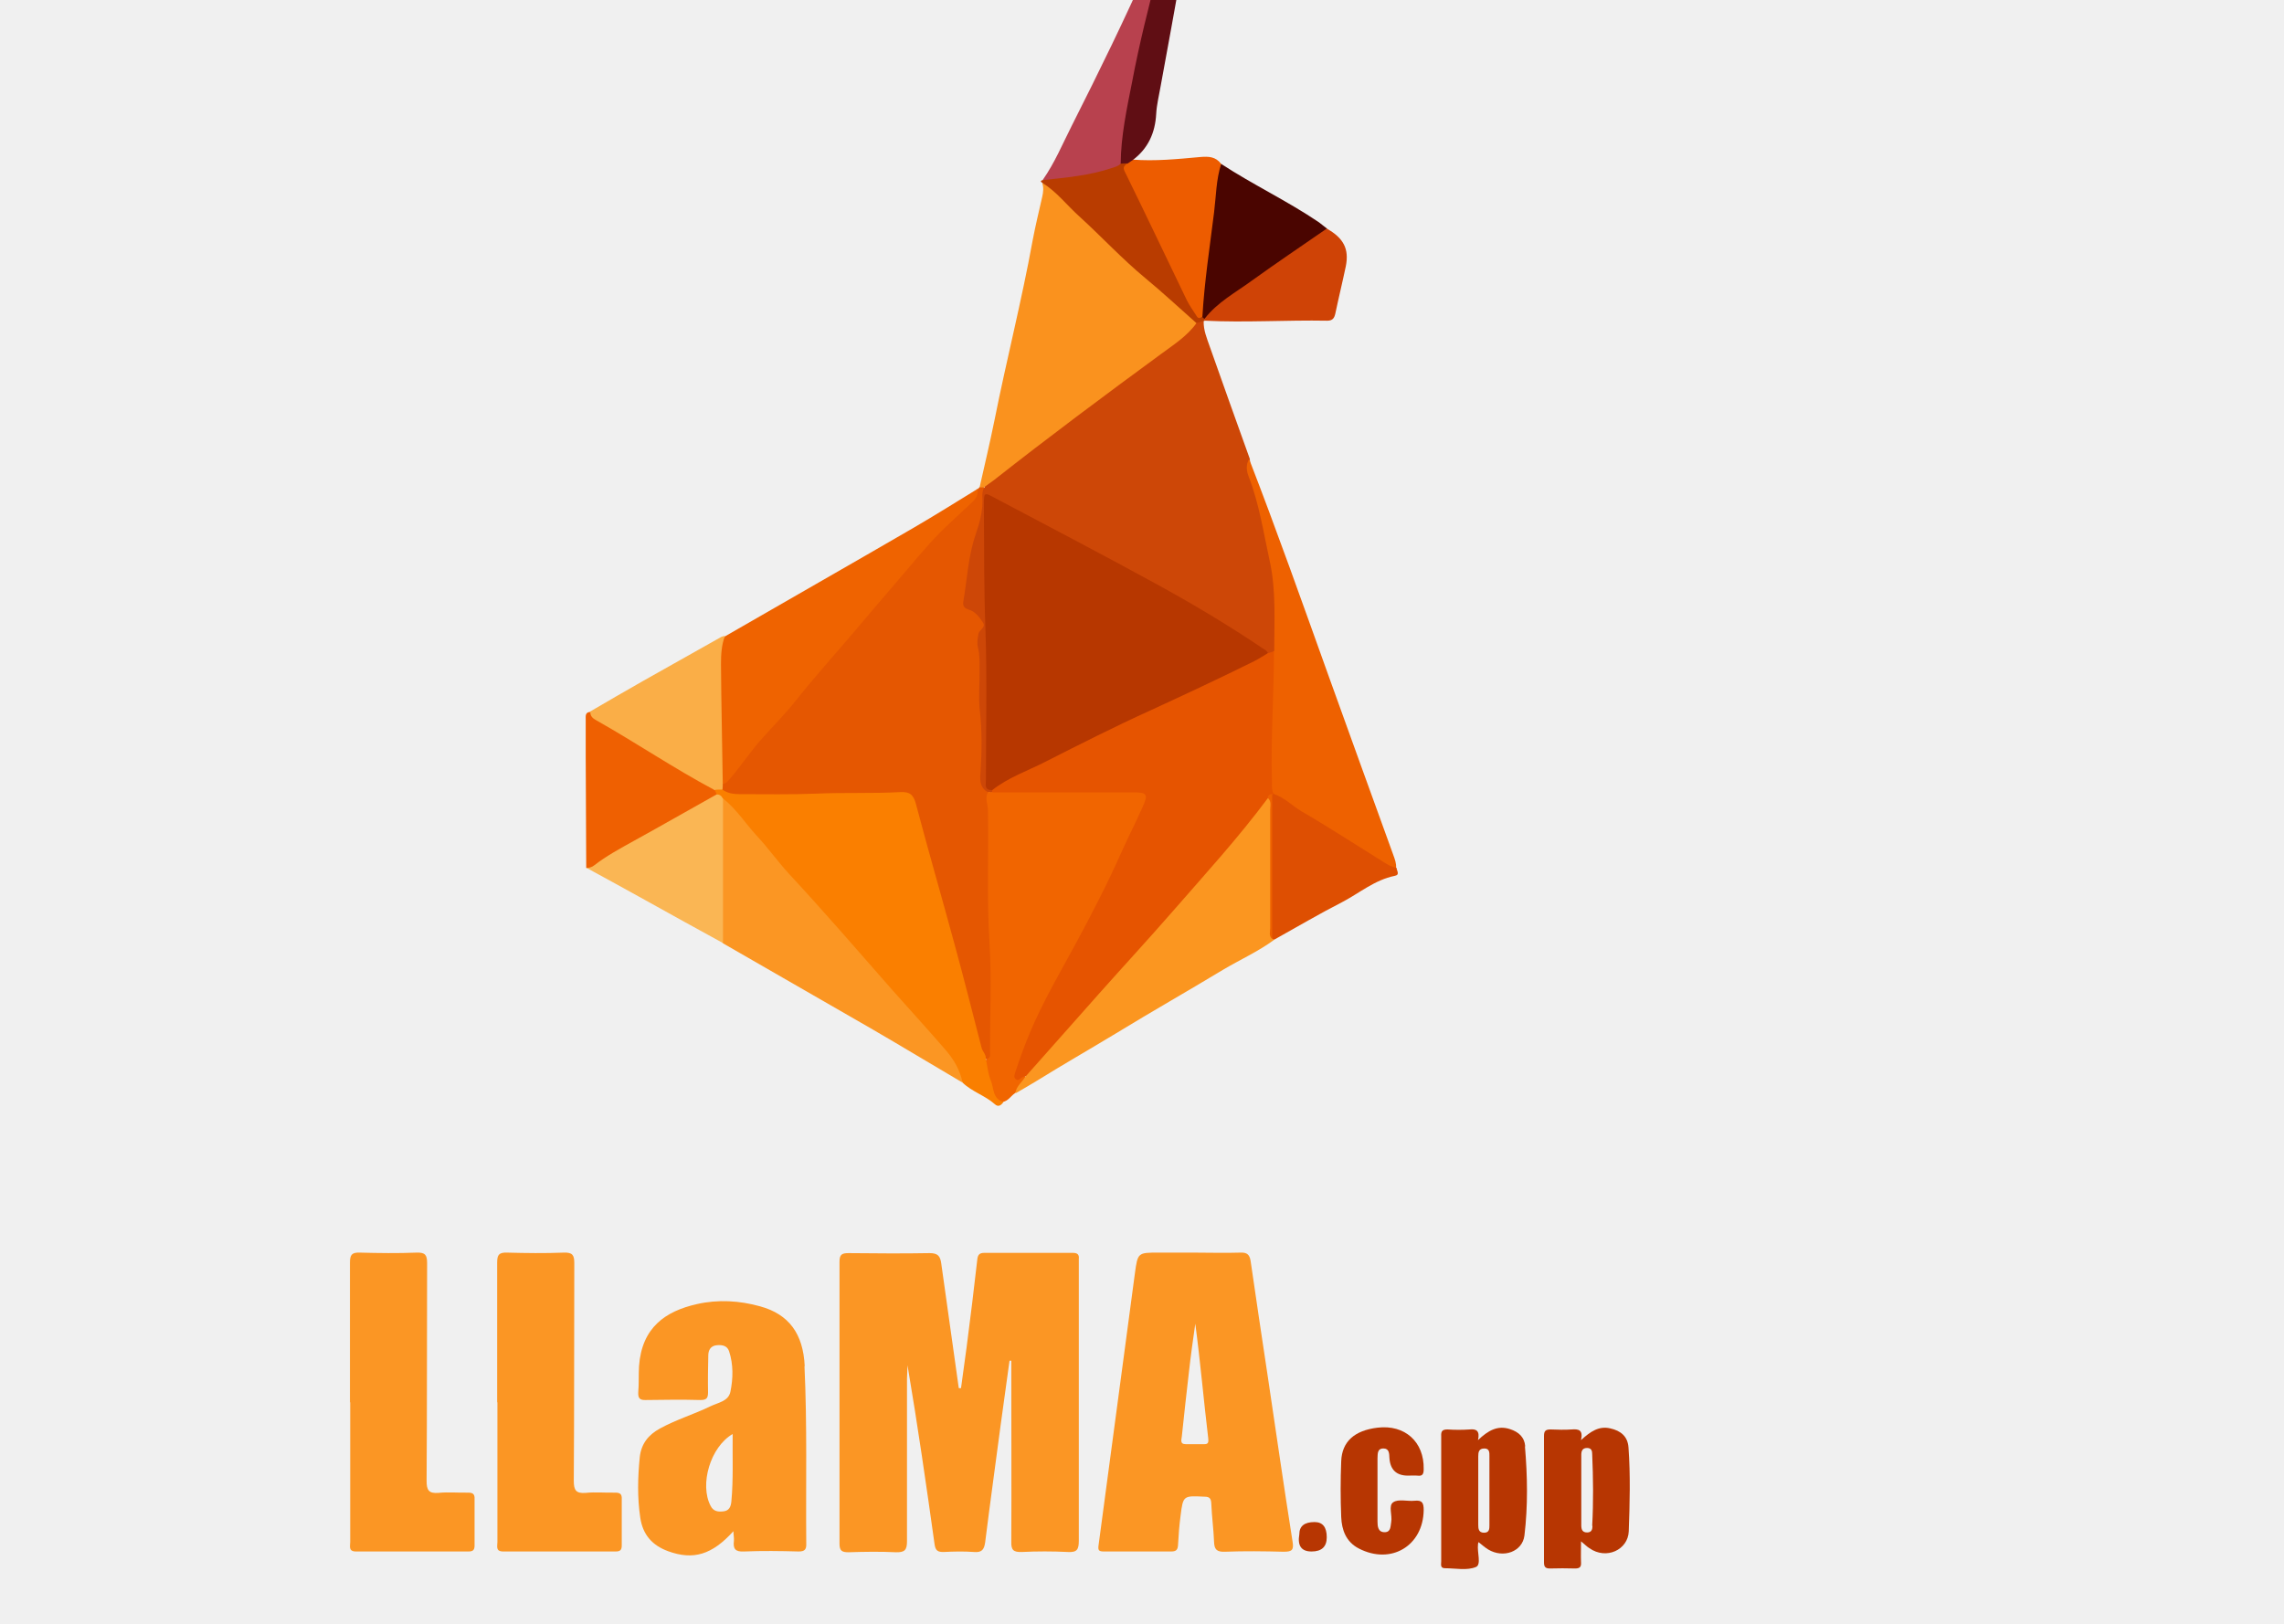
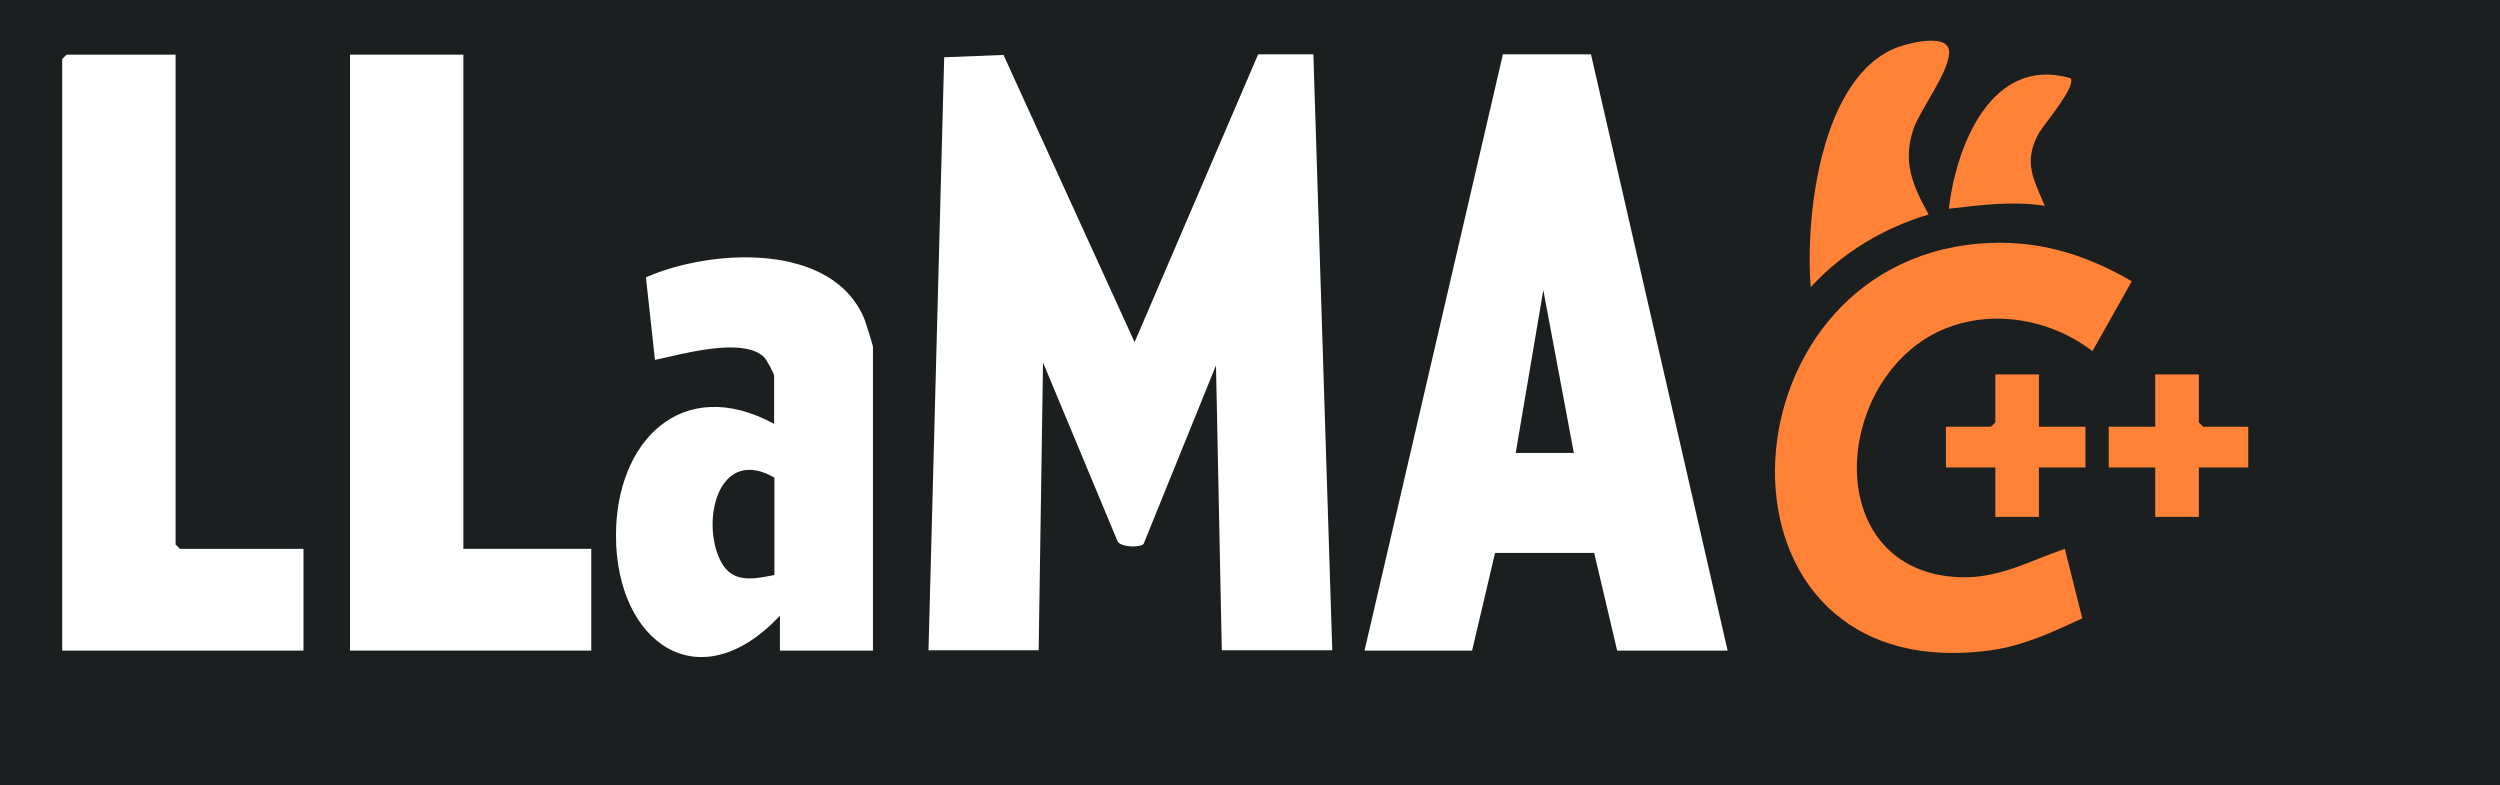
- <svg xmlns="http://www.w3.org/2000/svg" id="Layer_1" data-name="Layer 1" viewBox="65 6 90 64">
+ <svg xmlns="http://www.w3.org/2000/svg" id="Layer_1" version="1.1" viewBox="430 130 860 270">
  <defs>
    <style>
-       .cls-1 {
-         fill: #fa921e;
+       .st0 {
+         fill: #ff8236;
      }

-       .cls-1, .cls-2, .cls-3, .cls-4, .cls-5, .cls-6, .cls-7, .cls-8, .cls-9, .cls-10, .cls-11, .cls-12, .cls-13, .cls-14, .cls-15, .cls-16, .cls-17, .cls-18, .cls-19, .cls-20, .cls-21, .cls-22, .cls-23 {
-         stroke-width: 0px;
+       .st1 {
+         fill: #fff;
      }

-       .cls-2 {
-         fill: #fb9624;
-       }
- 
-       .cls-3 {
-         fill: #faae47;
-       }
- 
-       .cls-4 {
-         fill: #b93c00;
-       }
- 
-       .cls-5 {
-         fill: #cf4306;
-       }
- 
-       .cls-6 {
-         fill: #fb9620;
-       }
- 
-       .cls-7 {
-         fill: #e65400;
-       }
- 
-       .cls-8 {
-         fill: #ef6300;
-       }
- 
-       .cls-9 {
-         fill: #b8414e;
-       }
- 
-       .cls-10 {
-         fill: #cd4707;
-       }
- 
-       .cls-11 {
-         fill: #ef6001;
-       }
- 
-       .cls-12 {
-         fill: #4a0500;
-       }
- 
-       .cls-13 {
-         fill: #b73700;
-       }
- 
-       .cls-14 {
-         fill: #e55701;
-       }
- 
-       .cls-15 {
-         fill: #b73602;
-       }
- 
-       .cls-16 {
-         fill: #fa7f00;
-       }
- 
-       .cls-17 {
-         fill: #ed5c00;
-       }
- 
-       .cls-18 {
-         fill: #f16500;
-       }
- 
-       .cls-19 {
-         fill: #de4f02;
-       }
- 
-       .cls-20 {
-         fill: #ee6100;
-       }
- 
-       .cls-21 {
-         fill: #fab654;
-       }
- 
-       .cls-22 {
-         fill: #600e14;
-       }
- 
-       .cls-23 {
-         fill: #fb9623;
+       .st2 {
+         fill: #1b1f20;
      }
    </style>
  </defs>
-   <g id="_62CfAi" data-name="62CfAi">
+   <rect class="st2" width="1500" height="500" rx="16" ry="16" />
+   <g>
+     <path class="st1" d="M749.4,353.8l5.4-204.1,20.4-.8,45.1,98.8,42.5-99h19l6.5,205h-38l-2-98-24.9,61.4c-1,1.3-8,1.3-9-1l-25.6-61.4-1.5,99h-38Z" />
+     <path class="st1" d="M727.5,240.1c-10.8-27.1-53.1-24.5-75.3-14.7l3.1,28.4c9.2-1.9,30-8,37.5-1,.9.9,3.5,5.7,3.5,6.5v16.5c-31.8-17.2-54.5,6.1-54.4,38.5,0,36.5,28.4,57.3,56.4,27.5v12h32v-104.5c0-.5-2.4-8-2.8-9.2ZM696.4,327.8c-8.4,1.7-15.4,2.9-19.2-6.3-5.8-14,.6-37.9,19.2-27.2v33.5Z" />
+     <path class="st1" d="M899.4,353.8l47.6-205.1h30.3c0,.1,47,205.1,47,205.1h-38l-7.9-33.6h-34.1l-7.9,33.6h-37ZM951.4,285.8h20l-10.5-56-9.5,56Z" />
+     <polygon class="st1" points="490.4 148.8 490.4 317.3 491.9 318.8 534.4 318.8 534.4 353.8 451.4 353.8 451.4 150.3 452.9 148.8 490.4 148.8" />
+     <polygon class="st1" points="589.4 148.8 589.4 318.8 633.4 318.8 633.4 353.8 550.4 353.8 550.4 148.8 589.4 148.8" />
    <g>
-       <path class="cls-2" d="M102.87,60.7c.07-.54.15-1.07.22-1.61.15-1.15.29-2.3.42-3.45.02-.19.09-.26.28-.26,1.16,0,2.32,0,3.48,0,.18,0,.26.06.24.24,0,.07,0,.14,0,.21,0,3.63,0,7.27,0,10.9,0,.34-.07.46-.43.44-.61-.03-1.22-.03-1.82,0-.33.01-.42-.08-.41-.41.01-2.17,0-4.34,0-6.51v-.62s-.05,0-.07,0c-.12.87-.24,1.74-.36,2.61-.2,1.52-.41,3.03-.6,4.55-.04.27-.12.41-.44.38-.4-.03-.8-.02-1.2,0-.21,0-.31-.04-.35-.28-.33-2.36-.67-4.72-1.07-7.08,0,.17-.02.34-.02.52,0,2.14,0,4.28,0,6.42,0,.35-.1.44-.44.43-.62-.03-1.24-.02-1.86,0-.26,0-.36-.05-.36-.34,0-3.7,0-7.41,0-11.11,0-.29.1-.34.36-.34,1.06.01,2.13.02,3.19,0,.33,0,.42.12.46.41.23,1.64.46,3.27.69,4.91.02,0,.04,0,.06.01Z" />
-       <path class="cls-14" d="M103.52,25.28s.06-.05.08-.08c.07-.05.13-.05.19.02.08.63-.05,1.24-.24,1.83-.26.81-.35,1.64-.45,2.47-.03.2.03.34.21.45.14.09.26.2.37.33.15.17.21.35.08.57-.11.19-.14.39-.1.6.09.49.07.99.06,1.48-.02,1.02.15,2.03.07,3.05-.04.45-.02.87.21,1.27.05.2.07.41.07.61-.05,3.08.13,6.16.08,9.25,0,.23.09.51-.21.65-.27-.09-.3-.34-.36-.56-.61-2.11-1.11-4.25-1.71-6.36-.3-1.05-.59-2.1-.89-3.15-.08-.27-.22-.39-.5-.38-1.08.04-2.15,0-3.23.05-1.07.04-2.15.04-3.22.02-.2,0-.42-.04-.57-.21-.05-.08-.05-.17-.03-.26,1.26-1.67,2.69-3.2,4.04-4.8,1.01-1.2,2.05-2.38,3.05-3.59.74-.89,1.53-1.74,2.39-2.51.25-.22.46-.47.61-.77Z" />
-       <path class="cls-10" d="M103.93,37.22c-.36-.18-.31-.57-.29-.83.05-.8.06-1.58-.03-2.38-.06-.53,0-1.07-.01-1.61,0-.29.01-.57-.06-.86-.05-.18-.02-.38.02-.57.03-.15.29-.24.18-.42-.14-.22-.31-.45-.56-.52-.19-.06-.25-.15-.22-.32.15-.89.19-1.79.49-2.66.16-.46.29-.95.26-1.45-.01-.14,0-.28.09-.4.01-.14.13-.21.22-.28,1.88-1.47,3.77-2.92,5.7-4.31.84-.6,1.66-1.22,2.43-1.92.09-.05.18-.11.28-.03-.01.36.13.68.24,1,.52,1.48,1.05,2.95,1.58,4.43,0,.25.04.48.12.72.65,2.1,1.11,4.24.98,6.46,0,.12,0,.25-.06.37-.06.12-.16.18-.3.16-.93-.52-1.8-1.13-2.71-1.67-1.42-.85-2.9-1.59-4.35-2.4-1.18-.66-2.42-1.2-3.58-1.9-.39-.24-.44-.21-.44.23,0,1.19-.06,2.38.01,3.56.13,2.28.03,4.55.07,6.83,0,.22-.02.44.13.63.02.04.03.08.02.13-.06.05-.12.06-.18,0Z" />
-       <path class="cls-2" d="M115.93,66.74c-.34-2.15-.65-4.31-.97-6.46-.23-1.53-.46-3.05-.68-4.58-.04-.25-.14-.34-.4-.33-.62.02-1.24,0-1.86,0h-1.37c-.81,0-.82,0-.93.82-.48,3.57-.95,7.13-1.43,10.7-.03.21,0,.26.21.26.88,0,1.77,0,2.65,0,.2,0,.26-.07.27-.26.02-.39.05-.77.1-1.15.1-.8.11-.79.94-.75.19,0,.26.06.27.26.02.51.09,1.02.11,1.53.01.29.11.39.42.38.77-.03,1.55-.02,2.32,0,.34,0,.41-.07.35-.42ZM112.46,62.92c-.25,0-.5,0-.74,0-.24,0-.16-.19-.15-.31.09-.85.18-1.69.28-2.54.07-.63.16-1.27.25-1.9.2,1.51.33,3.02.51,4.52.01.12.02.23-.14.23Z" />
-       <path class="cls-2" d="M96.71,59.85c-.06-1.29-.63-2.05-1.75-2.36-.82-.23-1.67-.28-2.5-.09-1.24.28-2.17.92-2.28,2.45-.02.34,0,.69-.03,1.03-.01.23.06.31.3.3.72-.01,1.44-.02,2.15,0,.25,0,.3-.08.3-.31-.01-.48,0-.97.01-1.45,0-.2.09-.38.34-.4.21-.02.41.02.48.24.17.52.16,1.07.05,1.6-.08.37-.48.42-.77.56-.66.32-1.36.53-2,.88-.46.25-.74.6-.8,1.13-.08.8-.1,1.59.02,2.39.1.67.47,1.09,1.1,1.32.99.36,1.73.14,2.57-.79,0,.14.03.26.02.38-.04.31.05.44.4.42.72-.03,1.44-.02,2.15,0,.24,0,.31-.08.3-.31-.02-2.33.04-4.67-.07-7ZM93.82,65.17c-.02.22-.09.38-.33.4-.2.02-.38,0-.49-.22-.44-.84-.01-2.32.87-2.83-.01.92.03,1.78-.05,2.65Z" />
-       <path class="cls-16" d="M93.48,37.13c.2.14.43.17.66.17,1.01,0,2.03.02,3.03-.02,1.1-.05,2.2,0,3.3-.06.37-.02.52.09.62.46.49,1.86,1.03,3.71,1.53,5.56.37,1.35.71,2.71,1.06,4.06.04.16.2.27.16.46.2.16.22.4.26.63.07.38.19.74.44,1.05-.09.12-.2.21-.34.08-.38-.34-.9-.49-1.27-.85-.84-1.67-2.27-2.86-3.44-4.26-1.33-1.58-2.75-3.09-4.1-4.65-.64-.74-1.24-1.51-1.93-2.21-.08-.09-.18-.15-.27-.23-.05-.07-.1-.14-.01-.22.11-.05.21-.04.3.03Z" />
-       <path class="cls-1" d="M112.15,18.73c-.37.52-.91.86-1.41,1.23-2.21,1.62-4.41,3.26-6.57,4.96-.13.1-.27.19-.4.29-.06,0-.11,0-.17,0,.2-.89.41-1.77.59-2.66.47-2.36,1.07-4.7,1.5-7.07.11-.58.25-1.16.38-1.73.04-.18.06-.35,0-.53.19-.1.27.07.37.16,1.04.96,2.03,1.98,3.07,2.93.78.72,1.62,1.36,2.4,2.08.11.1.27.16.23.35Z" />
-       <path class="cls-18" d="M104.55,49.43c-.45-.11-.38-.55-.51-.85-.11-.26-.13-.55-.19-.83.21-.03.16-.19.16-.32,0-1.42.07-2.85-.02-4.27-.11-1.74-.03-3.48-.06-5.21,0-.24-.13-.48,0-.73.05,0,.11,0,.16,0,.15-.13.34-.11.51-.11,1.67,0,3.34,0,5.01,0,.63,0,.74.18.48.76-.88,1.98-1.83,3.93-2.88,5.83-.76,1.36-1.51,2.73-2,4.23-.05.17-.24.41.15.45.15.16-.01.26-.08.37-.07.13-.19.23-.29.34-.16.11-.26.3-.47.34Z" />
-       <path class="cls-2" d="M78.79,61.27c0-1.84,0-3.67,0-5.51,0-.31.08-.4.39-.39.75.02,1.49.03,2.24,0,.33-.01.41.09.41.41-.01,2.86,0,5.72-.02,8.58,0,.37.08.51.47.48.38-.04.77,0,1.16-.01.2,0,.27.06.26.26,0,.61,0,1.22,0,1.82,0,.18-.06.24-.24.24-1.48,0-2.96,0-4.43,0-.31,0-.23-.21-.23-.37,0-1.84,0-3.67,0-5.51Z" />
-       <path class="cls-2" d="M84.59,61.27c0-1.84,0-3.67,0-5.51,0-.31.08-.4.39-.39.75.02,1.49.03,2.24,0,.33-.01.41.09.41.41-.01,2.86,0,5.72-.02,8.58,0,.37.08.51.47.48.38-.04.77,0,1.16-.01.2,0,.27.06.26.26,0,.61,0,1.22,0,1.82,0,.18-.06.24-.24.24-1.48,0-2.96,0-4.43,0-.31,0-.23-.21-.23-.37,0-1.84,0-3.67,0-5.51Z" />
-       <path class="cls-23" d="M93.49,37.47c.52.41.88.98,1.32,1.46.45.48.83,1.02,1.28,1.51,1.39,1.5,2.73,3.05,4.08,4.59.69.78,1.4,1.55,2.08,2.34.33.38.58.8.68,1.3-1.21-.71-2.41-1.44-3.62-2.14-1.94-1.12-3.88-2.23-5.82-3.35-.11-.13-.14-.3-.14-.46,0-1.61,0-3.21,0-4.82,0-.15,0-.3.13-.42Z" />
-       <path class="cls-8" d="M103.52,25.28c.03.21-.05.37-.21.51-.41.39-.83.77-1.23,1.16-.63.63-1.18,1.33-1.77,2.01-.62.72-1.23,1.44-1.84,2.16-.7.82-1.43,1.63-2.1,2.48-.45.57-.97,1.08-1.45,1.63-.41.48-.76,1.01-1.17,1.48-.08.09-.13.17-.26.18-.13-.11-.14-.27-.13-.42.05-1.41-.12-2.81-.08-4.22,0-.4-.04-.84.29-1.17,2.48-1.43,4.97-2.85,7.45-4.29.84-.49,1.67-1.01,2.5-1.52Z" />
-       <path class="cls-6" d="M105.01,49.08c.04-.28.28-.44.41-.67.06-.38.38-.59.61-.85,1.78-2.05,3.67-4,5.42-6.08,1.08-1.27,2.21-2.5,3.23-3.82.1-.13.2-.35.42-.13.09.2.06.41.06.61.01,1.58-.02,3.17.02,4.75,0,.05.02.1.03.15-.64.47-1.36.79-2.03,1.19-1.39.84-2.8,1.64-4.19,2.49-1.04.63-2.09,1.23-3.12,1.87-.28.17-.57.34-.85.5Z" />
-       <path class="cls-20" d="M115.21,31.67c0-1.19.08-2.4-.18-3.57-.24-1.1-.41-2.23-.82-3.3-.1-.25-.12-.48.01-.71,1.1,2.84,2.11,5.7,3.14,8.57.84,2.34,1.69,4.68,2.54,7.03.06.17.13.34.11.52-.25.13-.42-.06-.6-.17-.7-.41-1.37-.89-2.07-1.29-.67-.38-1.32-.8-1.96-1.24-.11-.08-.24-.14-.31-.27-.07-.13-.08-.26-.08-.4-.04-1.6.04-3.19.08-4.79,0-.14.05-.27.12-.39Z" />
-       <path class="cls-3" d="M93.56,31.08c-.13.35-.15.73-.15,1.09.01,1.57.05,3.14.07,4.71,0,.08,0,.16-.01.24-.11,0-.22,0-.32.01-.29.06-.5-.13-.71-.26-1.29-.81-2.61-1.56-3.91-2.36-.16-.1-.39-.19-.27-.47.69-.4,1.37-.8,2.06-1.19,1.03-.58,2.06-1.16,3.09-1.74.05-.03.1-.03.15-.05Z" />
-       <path class="cls-21" d="M93.49,37.47c0,1.9,0,3.8,0,5.7-1.02-.56-2.04-1.12-3.06-1.69-.78-.43-1.55-.86-2.33-1.28.5-.39,1.02-.74,1.58-1.03,1.07-.56,2.11-1.18,3.17-1.75.12-.06.23-.17.38-.11.12,0,.2.05.25.16Z" />
-       <path class="cls-11" d="M93.24,37.31c-1.09.61-2.17,1.23-3.26,1.83-.54.3-1.08.59-1.57.97-.09.07-.19.1-.31.1,0-1.46-.02-2.91-.02-4.37,0-.49,0-.99,0-1.48,0-.13-.03-.29.18-.3,0,.16.09.25.22.32,1.58.89,3.08,1.91,4.68,2.76.03.05.06.11.08.16Z" />
-       <path class="cls-15" d="M129.17,63.05c-.03-.44-.31-.66-.71-.75-.45-.11-.79.12-1.16.46.09-.41-.1-.44-.37-.42-.27.02-.55.01-.83,0-.2,0-.26.06-.26.26,0,1.66,0,3.32,0,4.97,0,.17.04.25.23.25.33-.01.66-.01,1,0,.19,0,.24-.07.23-.24-.01-.26,0-.51,0-.83.15.12.23.21.33.27.67.47,1.52.06,1.55-.66.04-1.11.07-2.21-.01-3.31ZM127.75,66.15c0,.12-.03.25-.21.25-.19,0-.23-.12-.23-.28,0-.47,0-.94,0-1.41s0-.91,0-1.37c0-.16.05-.27.23-.27.18,0,.2.13.2.25.04.94.05,1.88,0,2.81Z" />
-       <path class="cls-15" d="M125.1,63c-.03-.36-.26-.56-.59-.67-.5-.17-.88.06-1.27.43.08-.36-.06-.45-.33-.42-.29.02-.58.02-.87,0-.21,0-.26.07-.25.27,0,1.64,0,3.29,0,4.93,0,.11-.05.27.15.27.41,0,.87.1,1.22-.05.22-.09.04-.58.08-.89,0-.01,0-.03.02-.09.14.11.25.21.38.29.6.36,1.35.09,1.43-.55.14-1.17.12-2.34.02-3.51ZM123.69,66.12c0,.13,0,.29-.21.29-.22,0-.23-.16-.23-.32,0-.46,0-.91,0-1.37v-1.32c0-.16.02-.31.24-.31.21,0,.2.17.2.3,0,.91,0,1.82,0,2.73Z" />
-       <path class="cls-19" d="M115.21,37.3c.41.14.71.46,1.08.68,1.1.64,2.17,1.34,3.25,2.01.15.09.3.19.49.21,0,.11.15.28-.07.32-.79.16-1.39.68-2.08,1.04-.9.46-1.78.98-2.66,1.47-.03,0-.05-.02-.08-.02-.07-.14-.04-.3-.04-.45,0-1.74,0-3.47,0-5.21.02-.06.06-.08.13-.06Z" />
-       <path class="cls-12" d="M113.12,12.46c1.25.82,2.61,1.46,3.85,2.3.11.08.21.17.32.25,0,.15-.12.21-.22.27-1.25.8-2.43,1.7-3.66,2.54-.23.16-.44.33-.63.53-.1.11-.2.23-.38.22-.06-.04-.09-.1-.11-.17-.09-.72.11-1.42.18-2.13.11-1.04.25-2.08.38-3.11.03-.25,0-.53.26-.7Z" />
-       <path class="cls-17" d="M113.12,12.46c-.2.62-.2,1.27-.28,1.91-.17,1.37-.38,2.73-.46,4.11-.2.23-.28,0-.36-.11-.41-.57-.68-1.23-.99-1.86-.59-1.2-1.13-2.42-1.72-3.62-.08-.16-.2-.32,0-.48.09-.07.17-.17.31-.12.89.07,1.78-.02,2.66-.1.35-.03.62-.02.84.27Z" />
-       <path class="cls-9" d="M106.09,13.09c.47-.67.78-1.42,1.15-2.15,1.06-2.1,2.1-4.22,3.05-6.38.09-.21.21-.44.52-.34.11.13.05.26.02.39-.53,1.83-.93,3.68-1.29,5.55-.14.76-.2,1.53-.31,2.29-.07.15-.2.22-.35.27-.83.28-1.69.4-2.56.46-.08,0-.16-.03-.23-.08Z" />
-       <path class="cls-5" d="M112.47,18.56c.5-.65,1.22-1.03,1.86-1.5.97-.7,1.97-1.37,2.95-2.05.66.37.89.8.75,1.49-.13.62-.28,1.23-.41,1.85-.04.18-.1.29-.32.29-1.61-.03-3.22.08-4.82,0-.03-.02-.04-.03-.03-.05,0-.02.02-.03.03-.03Z" />
-       <path class="cls-4" d="M112.47,18.56s0,.05,0,.08c0,0-.03.02-.03.02,0,0-.04,0-.04,0-.09.02-.17.05-.26.07-.67-.59-1.32-1.2-2-1.76-.92-.76-1.73-1.64-2.61-2.44-.49-.44-.89-.97-1.45-1.32-.07-.04-.1-.08,0-.11.92-.1,1.85-.18,2.74-.48.12-.04.24-.07.33-.16.08-.09.17-.09.25-.01-.07.08-.17.12-.09.29.83,1.69,1.64,3.4,2.46,5.1.11.22.26.42.39.63.06.1.14.06.21.02.03.03.06.05.09.08Z" />
-       <path class="cls-15" d="M119.28,64.73c0,.41,0,.83,0,1.24,0,.19.02.42.28.42.25,0,.23-.23.26-.4.05-.27-.12-.65.08-.78.2-.14.56-.03.84-.06.3-.03.36.08.36.37-.02,1.41-1.29,2.17-2.56,1.51-.5-.26-.67-.73-.69-1.24-.03-.73-.03-1.46,0-2.2.03-.77.52-1.21,1.43-1.32,1.08-.13,1.84.56,1.82,1.63,0,.19-.04.29-.25.26-.12-.01-.25,0-.37,0q-.68,0-.73-.69c-.01-.16,0-.37-.22-.38-.27-.01-.24.22-.25.39,0,.41,0,.83,0,1.24Z" />
-       <path class="cls-22" d="M109.41,12.44c-.08,0-.17,0-.25.01.01-1.09.24-2.16.45-3.22.28-1.49.65-2.96,1.03-4.42.05-.2.21-.36.17-.58.08,0,.17-.01.25-.01.52,0,.6.08.51.57-.27,1.54-.56,3.09-.84,4.63-.06.35-.15.7-.17,1.06-.04.76-.32,1.38-.94,1.84-.07.05-.14.09-.21.14Z" />
-       <path class="cls-15" d="M117.28,66.59q0,.56-.6.56t-.48-.68q0-.48.6-.48.48,0,.48.6Z" />
-       <path class="cls-13" d="M104.1,37.14c-.33.01-.25-.23-.25-.41,0-1.99.05-3.98-.02-5.97-.06-1.61-.05-3.23-.06-4.84,0-.52,0-.53.44-.29,2.15,1.14,4.32,2.27,6.45,3.44,1.4.77,2.77,1.59,4.09,2.48.08.05.17.09.21.19-.05.22-.25.28-.42.37-1.19.62-2.4,1.18-3.61,1.73-1.64.75-3.26,1.55-4.87,2.36-.6.3-1.23.57-1.8.92-.05.03-.1.04-.16.02Z" />
-       <path class="cls-7" d="M104.1,37.14c.62-.49,1.37-.75,2.06-1.1,1.38-.7,2.76-1.4,4.17-2.04,1.37-.63,2.74-1.27,4.09-1.94.18-.09.36-.21.53-.31.08-.03.17-.05.25-.08,0,1.71-.13,3.41-.08,5.12,0,.18-.02.36.08.52h-.04s-.04,0-.04,0c-.06.05-.1.11-.17.16-1.16,1.56-2.47,2.99-3.74,4.45-.95,1.09-1.93,2.15-2.89,3.23-.97,1.09-1.93,2.18-2.9,3.27-.04,0-.08.01-.12.03-.09.03-.16.19-.28.08-.1-.09-.02-.22,0-.31.17-.51.35-1.01.56-1.51.51-1.22,1.18-2.36,1.81-3.52.63-1.17,1.25-2.36,1.79-3.58.27-.6.57-1.19.84-1.79.23-.52.19-.59-.37-.59-1.85,0-3.7,0-5.55,0,0-.03,0-.05,0-.08Z" />
-       <path class="cls-20" d="M114.96,37.46c0-.11.06-.16.17-.16,0,1.9,0,3.81,0,5.71-.14-.12-.08-.28-.08-.42,0-1.55,0-3.1,0-4.66,0-.16.06-.33-.08-.47Z" />
+       <path class="st0" d="M1163.3,226.8l-13.5,24c-17.8-13.7-44.2-15.7-62-1-28.7,23.7-26.7,78.5,18,78.8,12.5,0,23.1-5.9,34.5-9.8l6,23.9c-10.1,4.7-20.4,9.5-31.5,11-101.2,13.8-95.4-132.3-3.9-139.9,19.2-1.6,36.1,3.4,52.5,13Z" />
+       <path class="st0" d="M1093.4,203.8c-15.4,4.6-29.7,13.1-40.5,25-2-24.2,3.4-73.1,30.3-82.7,4-1.4,17.7-4.9,17.3,2.2s-9.9,19.3-12.2,25.9c-4,11.6-.3,19.6,5.2,29.7Z" />
+       <polygon class="st0" points="1131.4 258.8 1131.4 276.8 1147.4 276.8 1147.4 290.8 1131.4 290.8 1131.4 307.8 1116.4 307.8 1116.4 290.8 1099.4 290.8 1099.4 276.8 1114.9 276.8 1116.4 275.3 1116.4 258.8 1131.4 258.8" />
+       <polygon class="st0" points="1186.4 258.8 1186.4 275.3 1187.9 276.8 1203.4 276.8 1203.4 290.8 1186.4 290.8 1186.4 307.8 1171.4 307.8 1171.4 290.8 1155.4 290.8 1155.4 276.8 1171.4 276.8 1171.4 258.8 1186.4 258.8" />
+       <path class="st0" d="M1142.3,156.9c2,3-9.3,15.9-11.1,19.2-5.2,9.8-1.7,15.4,2.2,24.7-11.3-1.7-21.8-.3-33,1,2.5-21.5,14.6-52.8,41.9-44.9Z" />
    </g>
  </g>
</svg>
